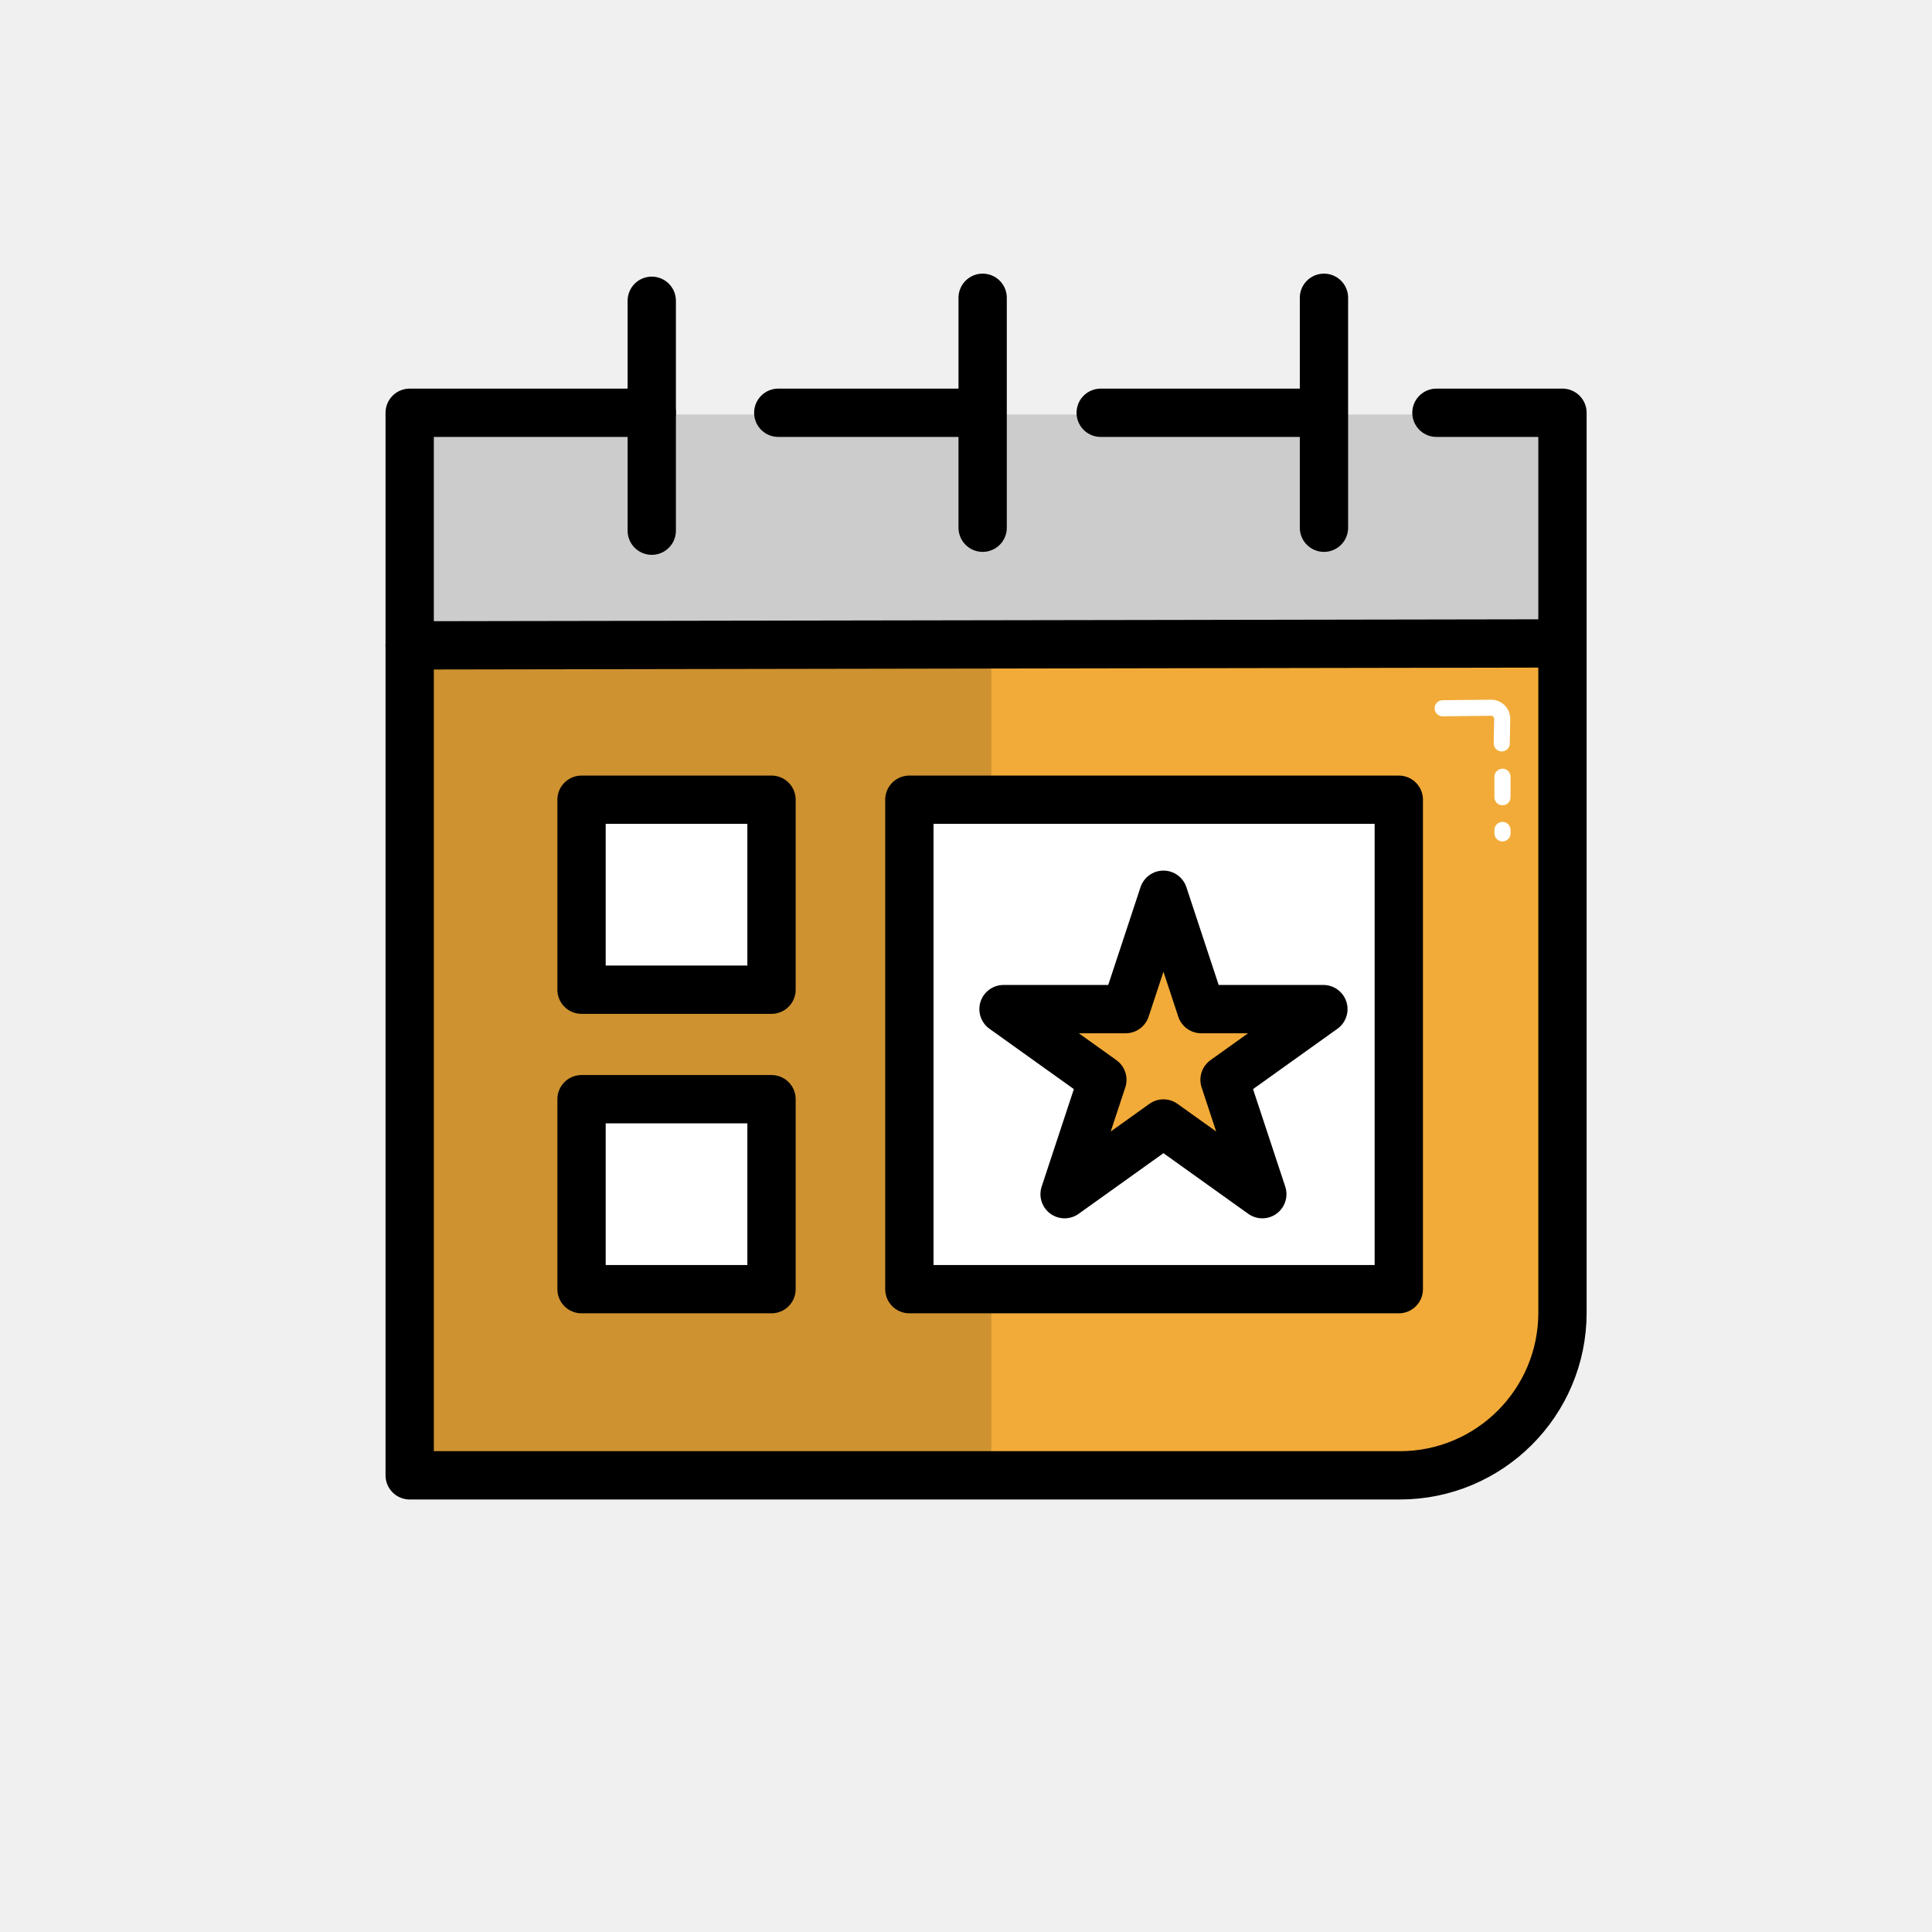
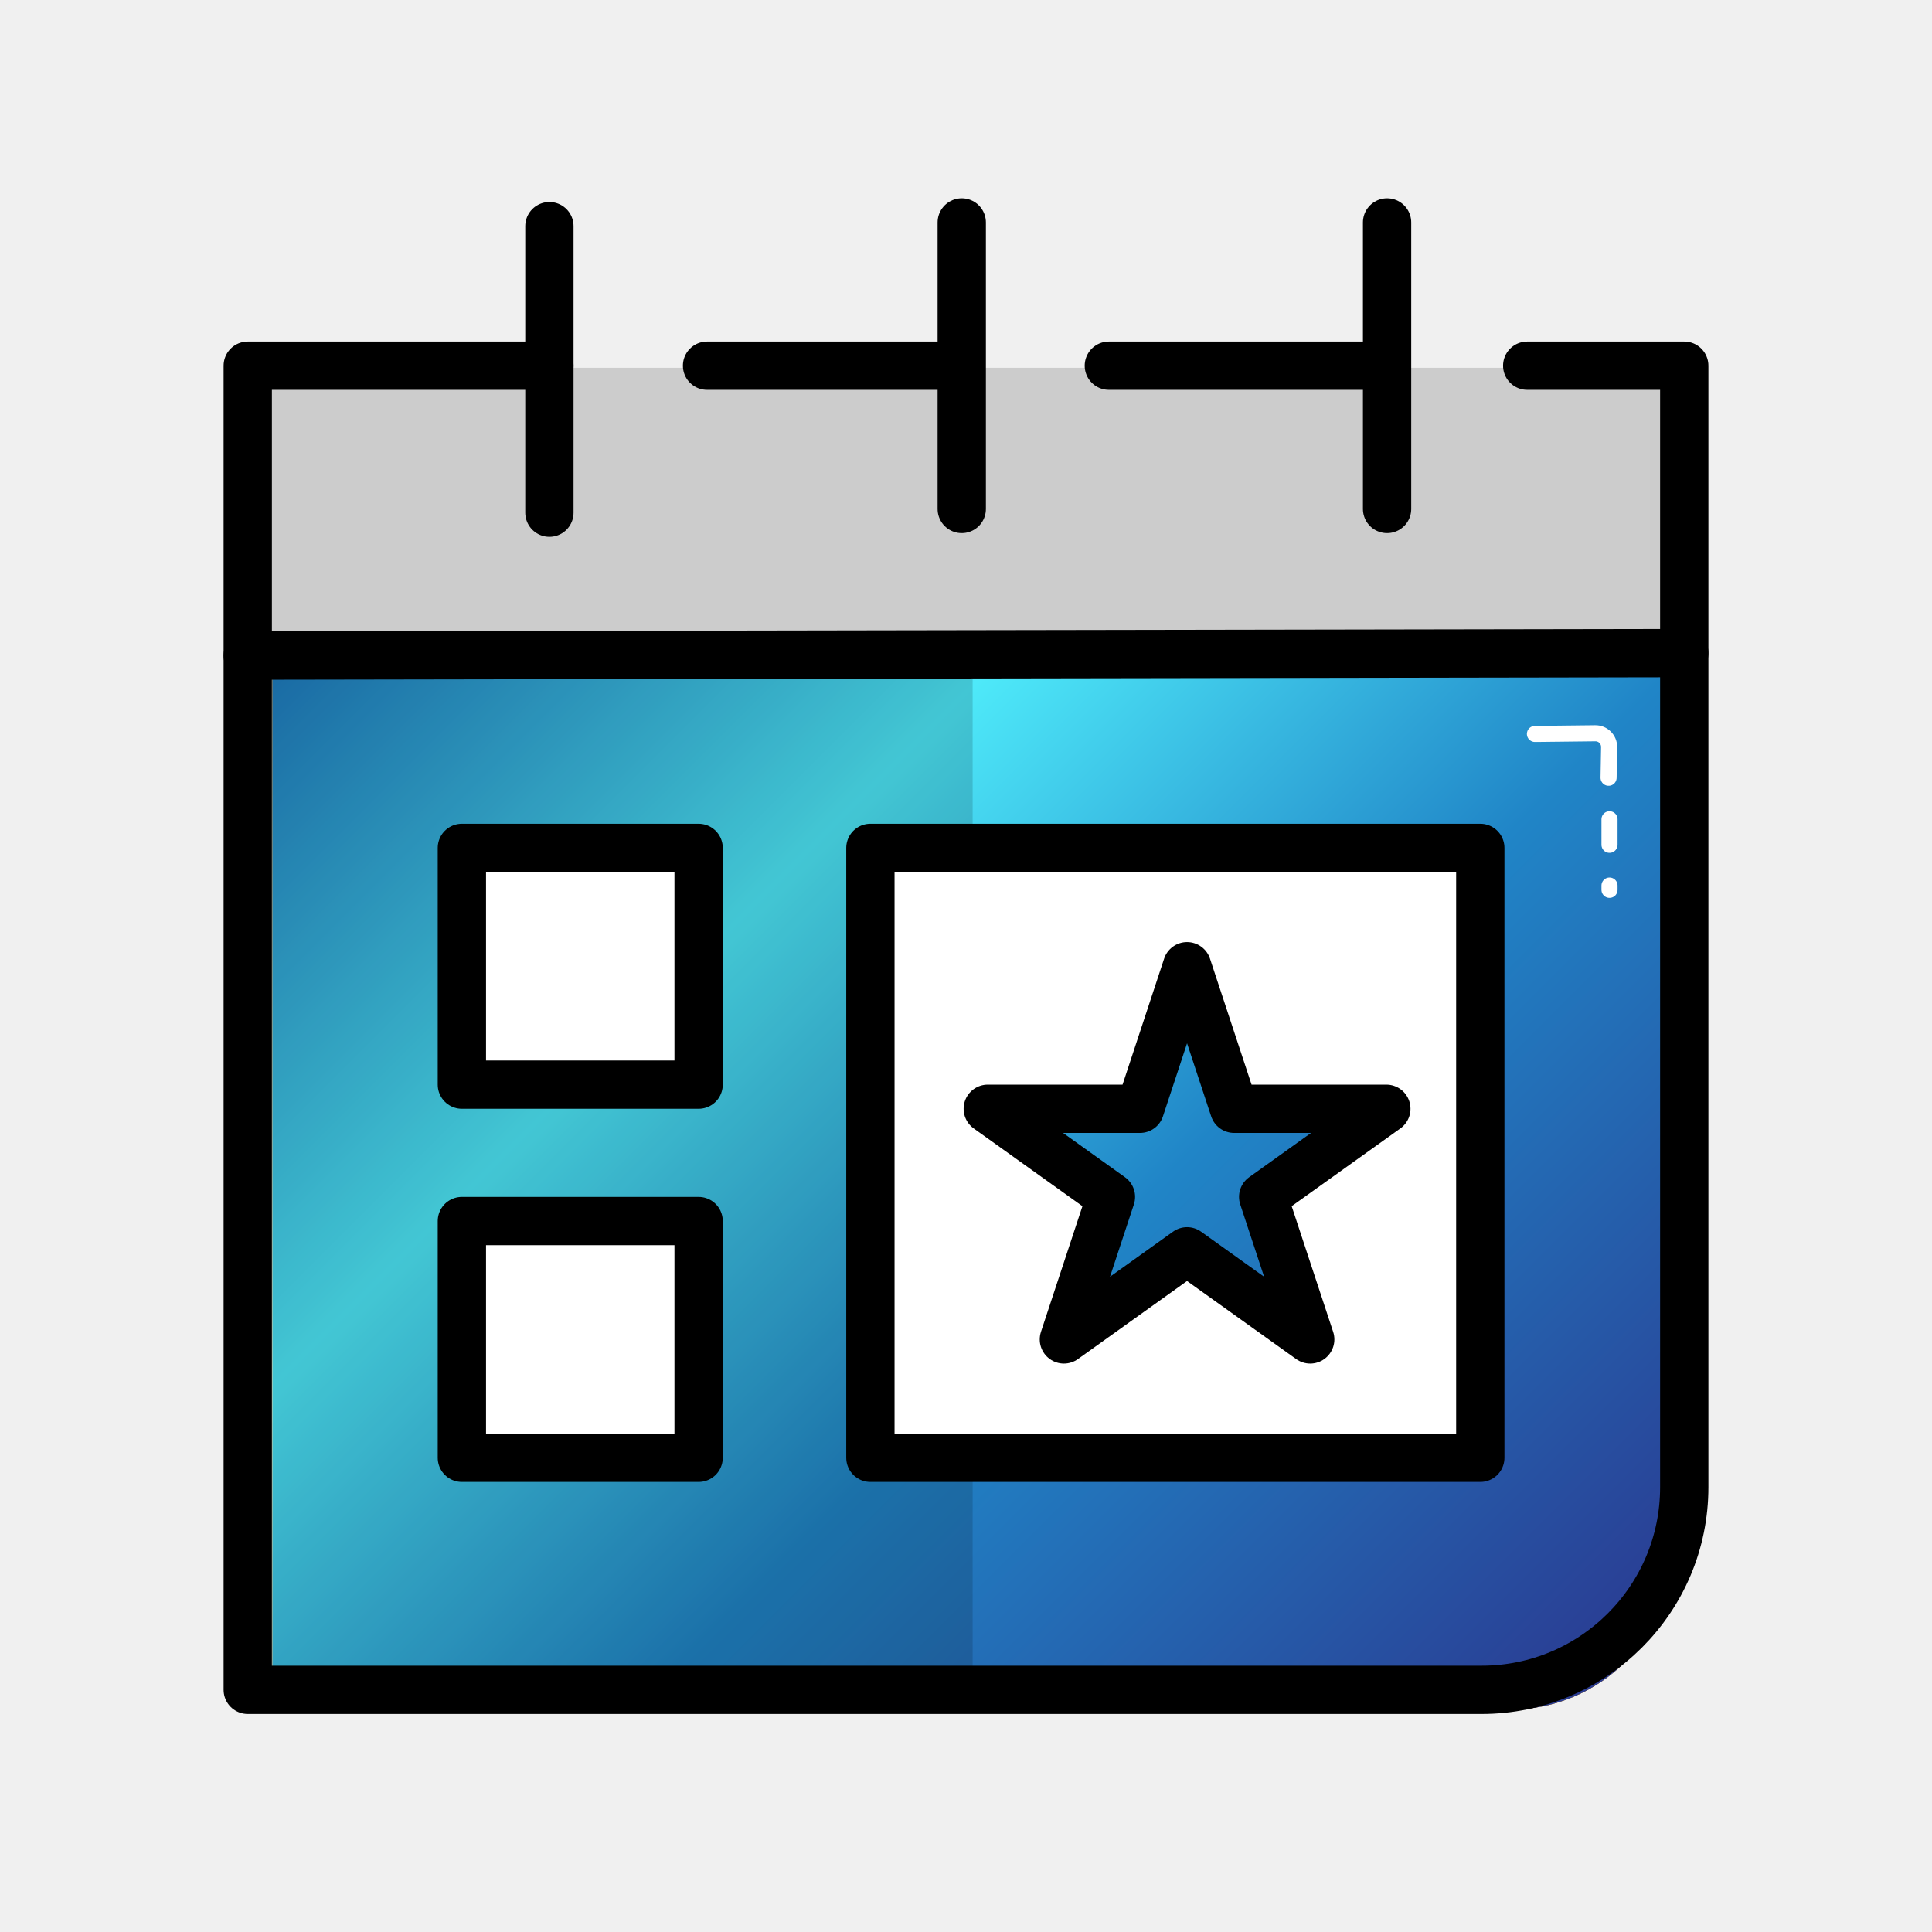
<svg xmlns="http://www.w3.org/2000/svg" viewBox="0 0 600 600">
-   <g id="color">
-     <path d="M133.39,200.11H482.39v212.5c0,27.87-22.63,50.5-50.5,50.5H133.39V200.11h0Z" style="fill:#f2ab38;" />
+   <defs>
+     <linearGradient id="Unbenannter_Verlauf_21" x1="111.4" y1="176.4" x2="477.93" y2="542.93" gradientUnits="userSpaceOnUse">
+       <stop offset="0" stop-color="#974619" />
+       <stop offset=".08" stop-color="#b26f49" />
+       <stop offset=".18" stop-color="#d7a58a" />
+       <stop offset=".26" stop-color="#efc7b2" />
+       <stop offset=".3" stop-color="#f8d5c2" />
+       <stop offset=".34" stop-color="#e9c3b0" />
+       <stop offset=".47" stop-color="#b98a74" />
+       <stop offset=".57" stop-color="#966049" />
+       <stop offset=".66" stop-color="#81462e" />
+       <stop offset=".71" stop-color="#793d25" />
+       <stop offset="1" stop-color="#6d3119" />
+     </linearGradient>
+     <linearGradient id="Unbenannter_Verlauf_18" x1="111.4" y1="176.4" x2="477.93" y2="542.93" gradientUnits="userSpaceOnUse">
+       <stop offset="0" stop-color="#9a9b9f" />
+       <stop offset=".31" stop-color="#fefefe" />
+       <stop offset=".38" stop-color="#e0e0e1" />
+       <stop offset=".47" stop-color="#c1c1c3" />
+       <stop offset=".54" stop-color="#adaeb0" />
+       <stop offset=".6" stop-color="#a7a8aa" />
+       <stop offset=".72" stop-color="#abacae" />
+       <stop offset=".86" stop-color="#b8b9bb" />
+       <stop offset="1" stop-color="#cdced0" />
+     </linearGradient>
+     <linearGradient id="Neues_Verlaufsfeld_1" x1="111.4" y1="176.4" x2="477.93" y2="542.93" gradientUnits="userSpaceOnUse">
+       <stop offset="0" stop-color="#a36d0a" />
+       <stop offset=".31" stop-color="#f8fb9f" />
+       <stop offset=".6" stop-color="#cf9618" />
+       <stop offset="1" stop-color="#a16705" />
+     </linearGradient>
+     <linearGradient id="Unbenannter_Verlauf_24" x1="111.4" y1="176.4" x2="477.93" y2="542.93" gradientUnits="userSpaceOnUse">
+       <stop offset="0" stop-color="#1d7abf" />
+       <stop offset=".31" stop-color="#4ee9f9" />
+       <stop offset=".6" stop-color="#2085c7" />
+       <stop offset="1" stop-color="#2a3b92" />
+     </linearGradient>
+   </defs>
+   <g id="lvl-1">
+     <path d="m84.61,203.19h434.9v277.23c0,27.87-22.63,50.5-50.5,50.5H84.61V203.19h0Z" style="fill:url(#Unbenannter_Verlauf_21);" />
  </g>
-   <g id="Ebene_2">
+   <g id="lvl-2">
+     <path d="m84.61,203.19h434.9v277.23c0,27.87-22.63,50.5-50.5,50.5H84.61V203.19h0Z" style="fill:url(#Unbenannter_Verlauf_18);" />
+   </g>
+   <g id="lvl-3">
+     <path d="m84.61,203.19h434.9v277.23c0,27.87-22.63,50.5-50.5,50.5H84.61V203.19h0Z" style="fill:url(#Neues_Verlaufsfeld_1);" />
+   </g>
+   <g id="lvl-max">
+     <path d="m84.61,203.19h434.9v277.23c0,27.87-22.63,50.5-50.5,50.5H84.61V203.19h0Z" style="fill:url(#Unbenannter_Verlauf_24);" />
+   </g>
+   <g id="icons">
    <g>
-       <path d="M446.1,128.19h39.14V407.67c0,27.9-22.62,50.51-50.51,50.51H127.23V128.19h75.17" style="fill:none; stroke:#000; stroke-linecap:round; stroke-linejoin:round; stroke-width:15px;" />
-       <line x1="341.83" y1="128.19" x2="411" y2="128.19" style="fill:none; stroke:#000; stroke-linecap:round; stroke-linejoin:round; stroke-width:15px;" />
-       <line x1="241.7" y1="128.19" x2="303.67" y2="128.19" style="fill:none; stroke:#000; stroke-linecap:round; stroke-linejoin:round; stroke-width:15px;" />
-       <line x1="202.41" y1="93.41" x2="202.41" y2="164.81" style="fill:none; stroke:#000; stroke-linecap:round; stroke-linejoin:round; stroke-width:15px;" />
-       <line x1="305.17" y1="92.48" x2="305.17" y2="163.89" style="fill:none; stroke:#000; stroke-linecap:round; stroke-linejoin:round; stroke-width:15px;" />
-       <line x1="411.17" y1="92.48" x2="411.17" y2="163.89" style="fill:none; stroke:#000; stroke-linecap:round; stroke-linejoin:round; stroke-width:15px;" />
-       <line x1="127.23" y1="200.43" x2="485.23" y2="199.82" style="fill:none; stroke:#000; stroke-linecap:round; stroke-linejoin:round; stroke-width:15px;" />
-       <rect x="127.23" y="200.12" width="180.65" height="258.07" style="opacity:.15;" />
-       <rect x="127.23" y="128.71" width="358" height="71.1" style="opacity:.15;" />
-       <rect x="180.6" y="341.36" width="59" height="59" style="fill:#fff; stroke:#000; stroke-linecap:round; stroke-linejoin:round; stroke-width:15px;" />
-       <rect x="180.6" y="248.36" width="59" height="59" style="fill:#fff; stroke:#000; stroke-linecap:round; stroke-linejoin:round; stroke-width:15px;" />
-       <path d="M282.41,248.36v152h152V248.36h-152Zm109.61,122.5l-30.7-21.95-30.7,21.95,11.73-35.52-30.7-21.95h37.94l11.73-35.52,11.73,35.52h37.94l-30.7,21.95,11.73,35.52Z" style="fill:#fff; stroke:#000; stroke-linecap:round; stroke-linejoin:round; stroke-width:15px;" />
+       <path d="m474.29,113.57h48.77v348.28c0,34.76-28.18,62.94-62.94,62.94H76.94V113.57h93.67" style="fill:none; stroke:#000; stroke-linecap:round; stroke-linejoin:round; stroke-width:15px;" />
+       <line x1="344.36" y1="113.57" x2="430.55" y2="113.57" style="fill:none; stroke:#000; stroke-linecap:round; stroke-linejoin:round; stroke-width:15px;" />
+       <line x1="219.58" y1="113.57" x2="296.81" y2="113.57" style="fill:none; stroke:#000; stroke-linecap:round; stroke-linejoin:round; stroke-width:15px;" />
+       <line x1="170.62" y1="70.23" x2="170.62" y2="159.21" style="fill:none; stroke:#000; stroke-linecap:round; stroke-linejoin:round; stroke-width:15px;" />
+       <line x1="298.68" y1="69.08" x2="298.68" y2="158.06" style="fill:none; stroke:#000; stroke-linecap:round; stroke-linejoin:round; stroke-width:15px;" />
+       <line x1="430.77" y1="69.08" x2="430.77" y2="158.06" style="fill:none; stroke:#000; stroke-linecap:round; stroke-linejoin:round; stroke-width:15px;" />
+       <line x1="76.94" y1="203.6" x2="523.06" y2="202.83" style="fill:none; stroke:#000; stroke-linecap:round; stroke-linejoin:round; stroke-width:15px;" />
+       <rect x="76.94" y="203.2" width="225.12" height="321.59" style="opacity:.15;" />
+       <rect x="76.94" y="114.22" width="446.11" height="88.6" style="opacity:.15;" />
+       <rect x="143.44" y="379.21" width="73.52" height="73.52" style="fill:#fff; stroke:#000; stroke-linecap:round; stroke-linejoin:round; stroke-width:15px;" />
+       <rect x="143.44" y="263.32" width="73.52" height="73.52" style="fill:#fff; stroke:#000; stroke-linecap:round; stroke-linejoin:round; stroke-width:15px;" />
+       <path d="m270.31,263.32v189.41h189.41v-189.41h-189.41Zm136.59,152.65l-38.25-27.36-38.25,27.36,14.61-44.27-38.25-27.36h47.28l14.61-44.27,14.61,44.27h47.28l-38.25,27.36,14.61,44.27Z" style="fill:#fff; stroke:#000; stroke-linecap:round; stroke-linejoin:round; stroke-width:15px;" />
    </g>
  </g>
-   <g id="Ebene_4">
+   <g id="highlights">
    <g>
-       <line x1="466.61" y1="241.23" x2="466.61" y2="247.59" style="fill:none; stroke:#fff; stroke-linecap:round; stroke-linejoin:round; stroke-width:5px;" />
-       <path d="M448.03,219.96l15.04-.17c1.92-.02,3.48,1.54,3.45,3.46l-.14,7.62" style="fill:none; stroke:#fff; stroke-linecap:round; stroke-linejoin:round; stroke-width:5px;" />
-       <line x1="466.61" y1="257.75" x2="466.61" y2="258.81" style="fill:none; stroke:#fff; stroke-linecap:round; stroke-linejoin:round; stroke-width:5px;" />
+       <line x1="499.85" y1="254.44" x2="499.85" y2="262.36" style="fill:none; stroke:#fff; stroke-linecap:round; stroke-linejoin:round; stroke-width:5px;" />
+       <path d="m476.69,227.93l18.74-.21c2.39-.03,4.33,1.92,4.3,4.31l-.17,9.5" style="fill:none; stroke:#fff; stroke-linecap:round; stroke-linejoin:round; stroke-width:5px;" />
+       <line x1="499.85" y1="275.02" x2="499.85" y2="276.34" style="fill:none; stroke:#fff; stroke-linecap:round; stroke-linejoin:round; stroke-width:5px;" />
    </g>
  </g>
</svg>
